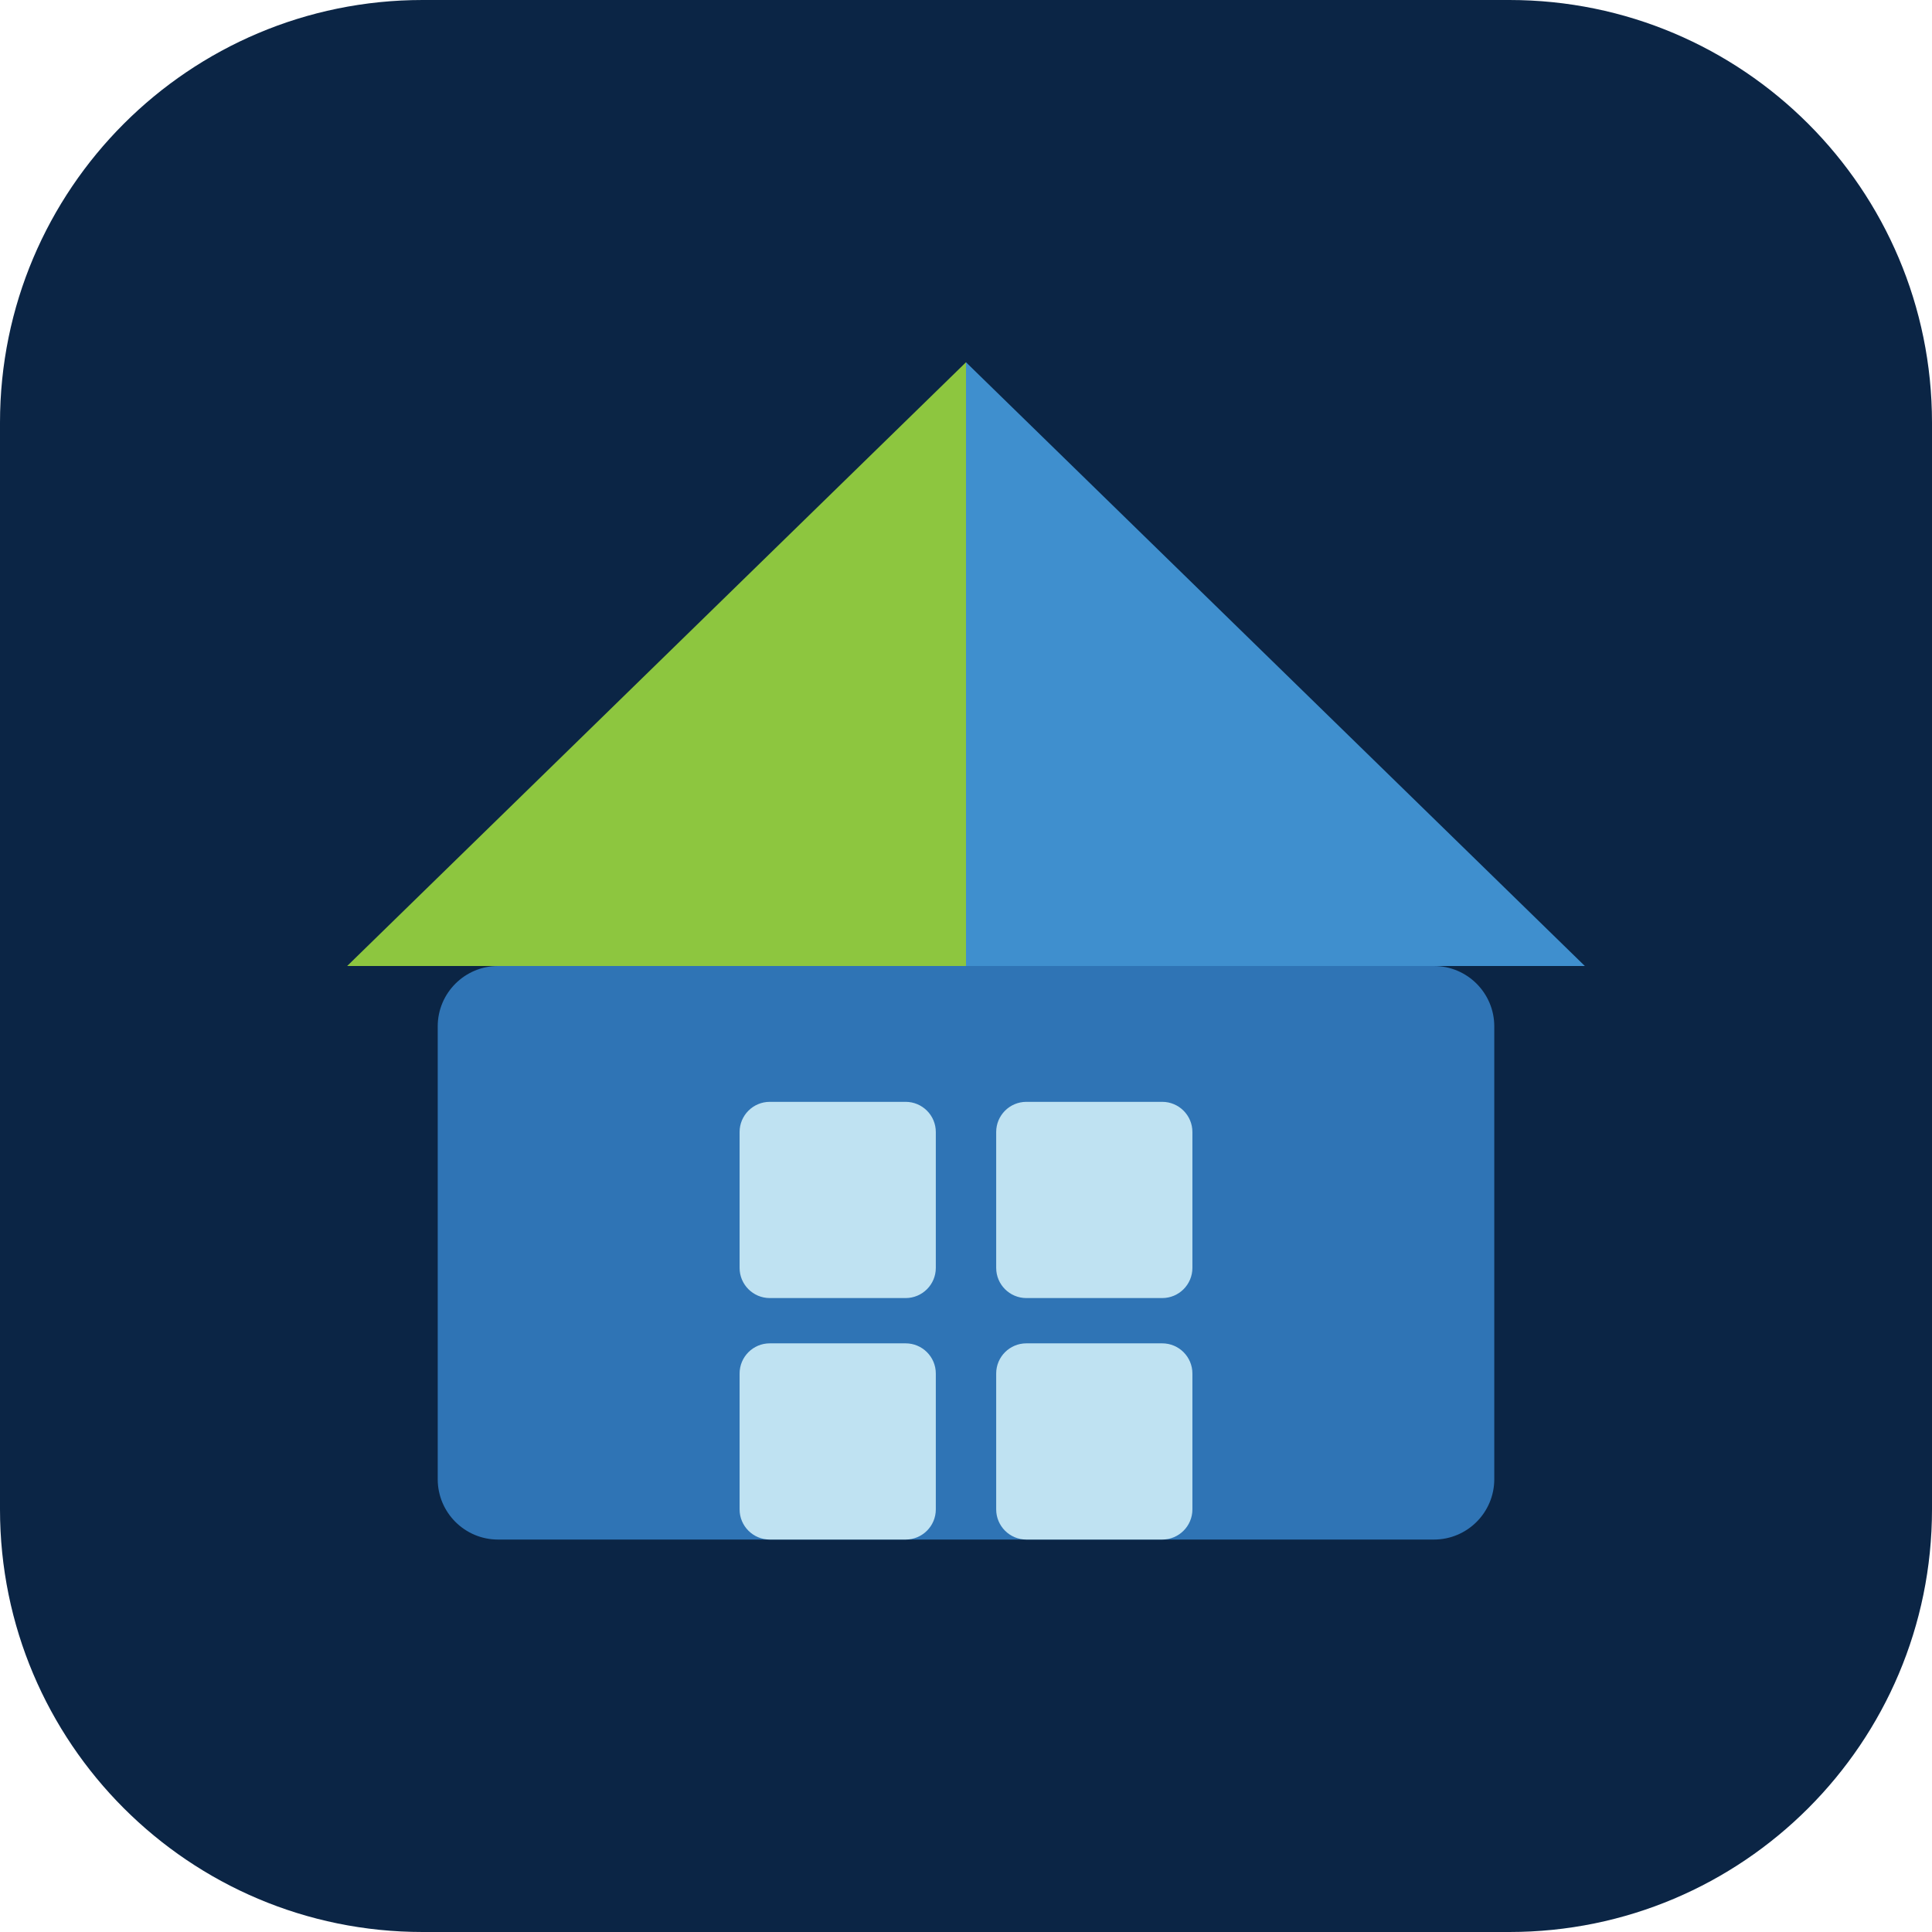
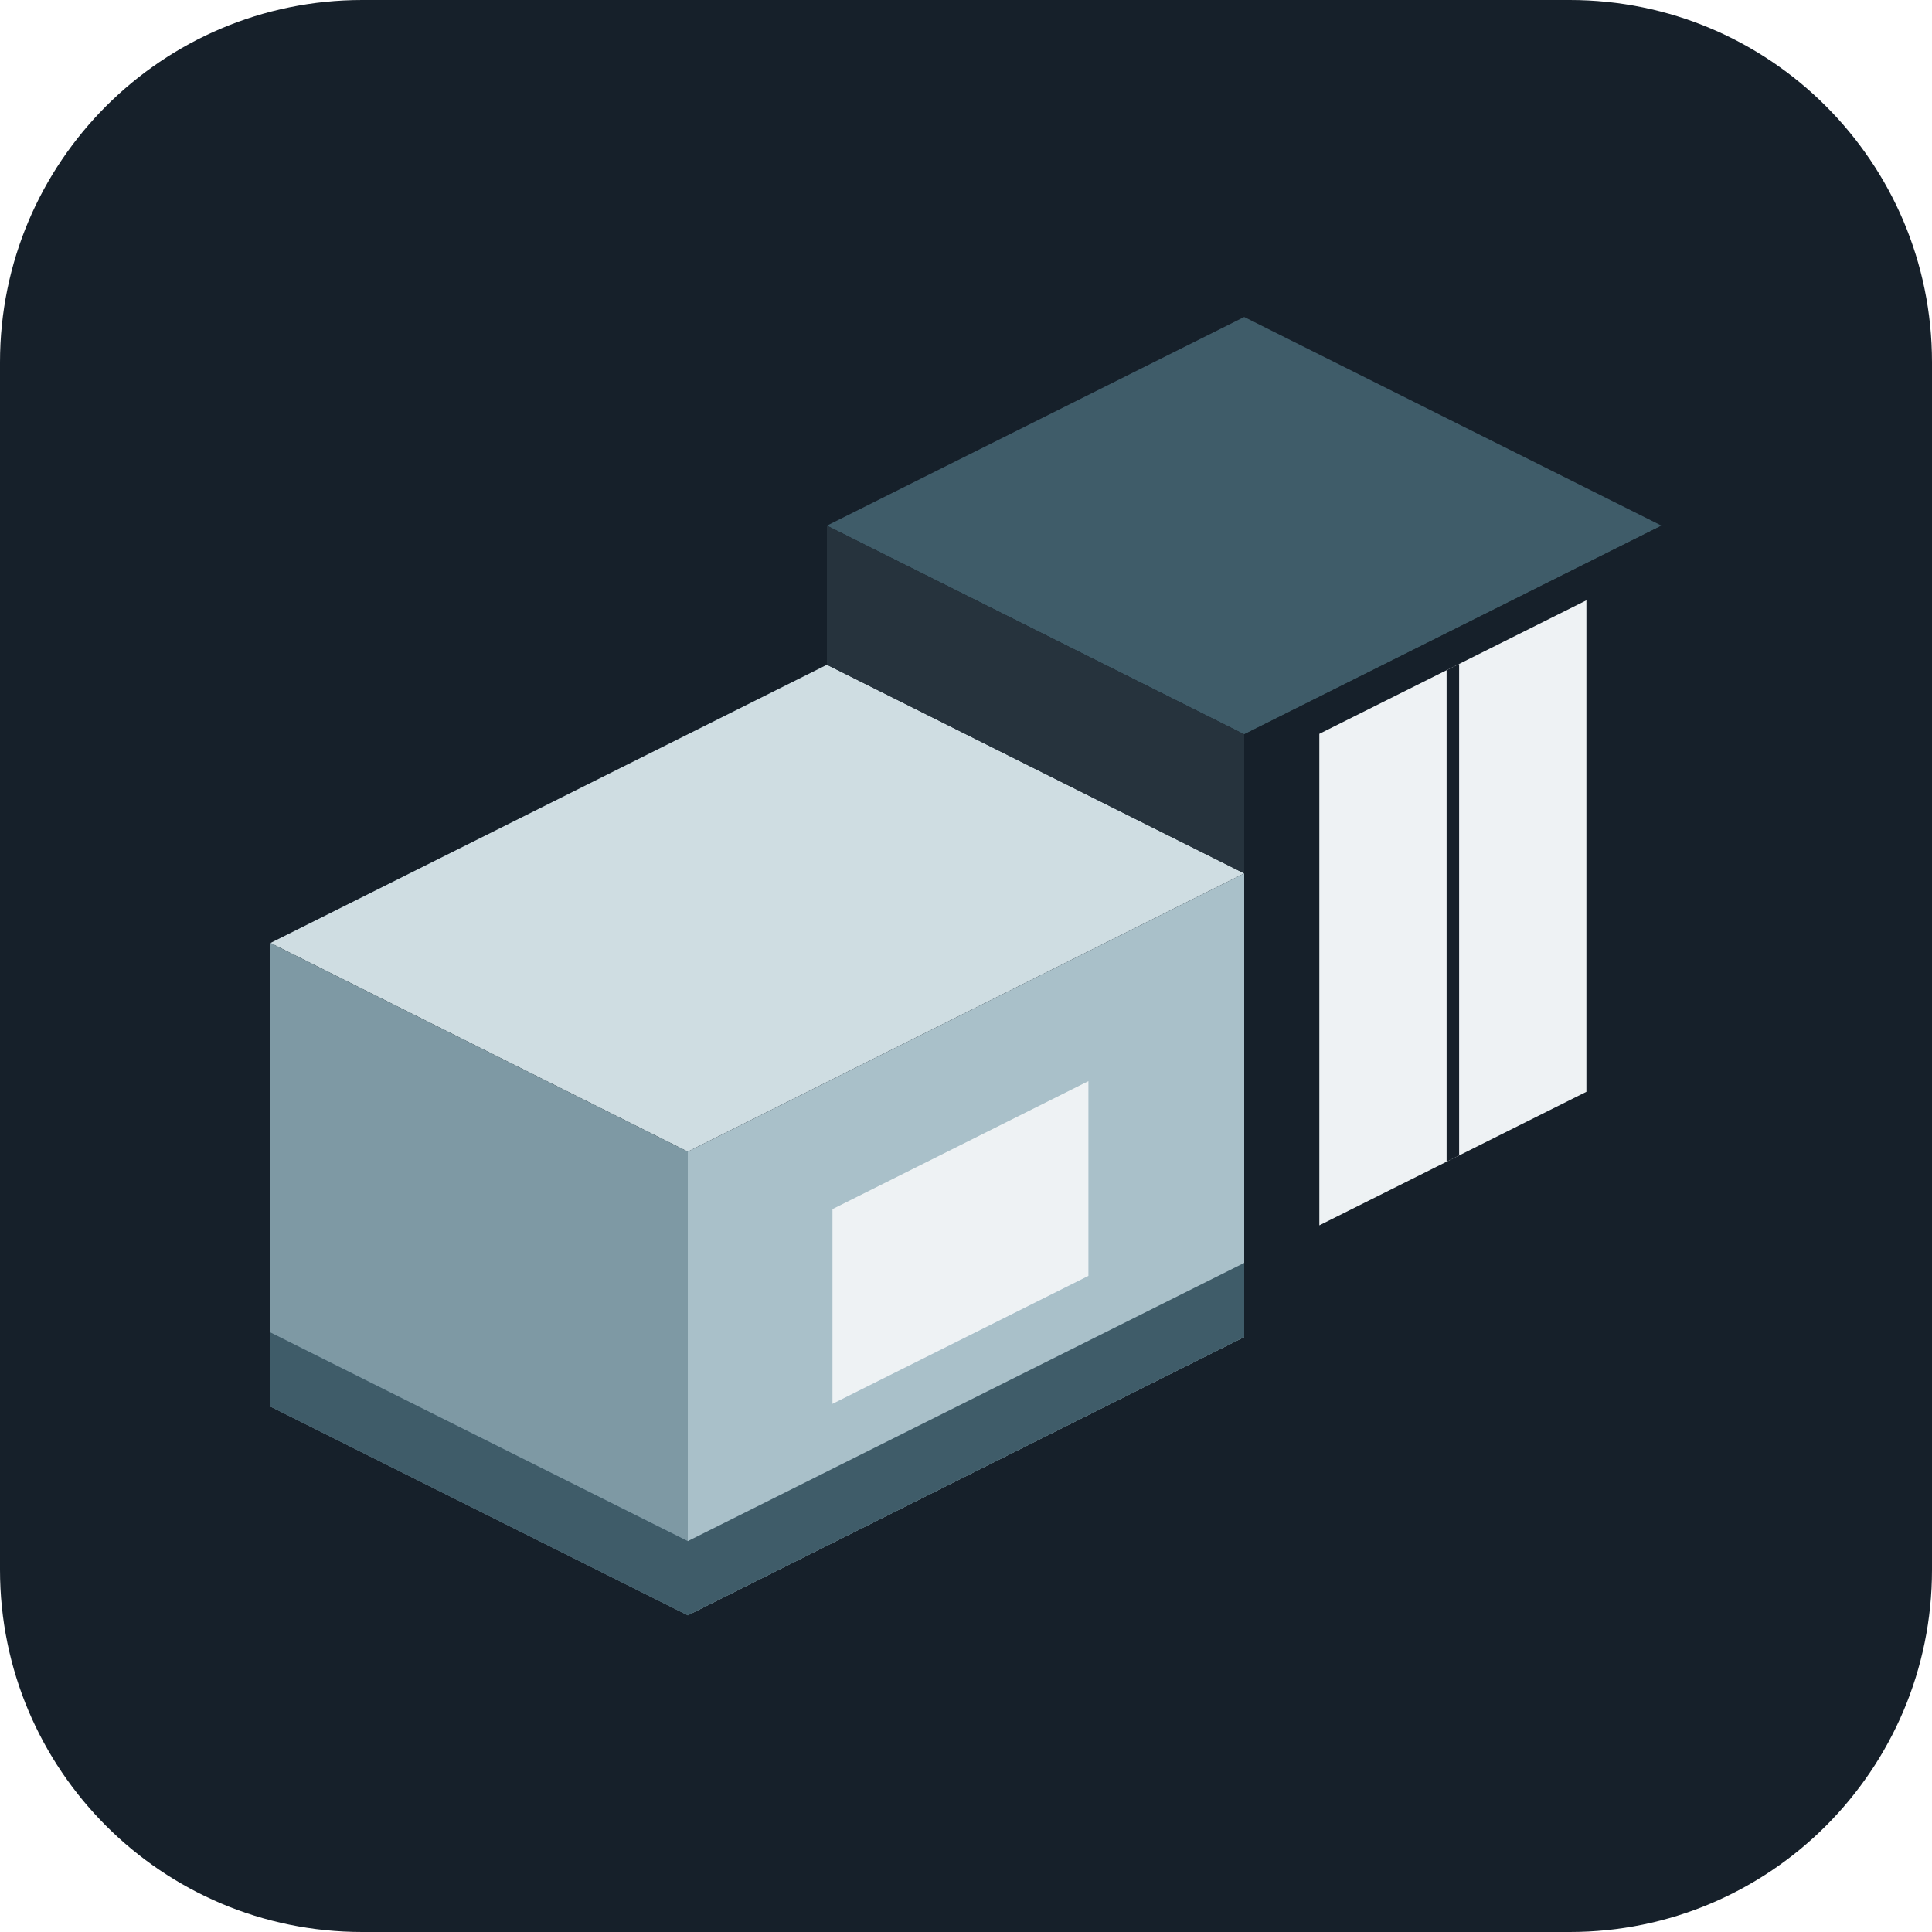
- <svg xmlns="http://www.w3.org/2000/svg" viewBox="0 0 64 64" role="img" aria-label="Flexi House">
-   <rect width="64" height="64" rx="14" fill="#0b2545" />
-   <polygon points="32,12 11.5,32 32,32" fill="#8dc63f" />
-   <polygon points="32,12 32,32 52.5,32" fill="#3f8fce" />
-   <rect x="14.5" y="32" width="35" height="19" rx="2" fill="#2f74b5" />
-   <g fill="#bfe2f2">
-     <rect x="24.5" y="36.5" width="6.5" height="6.5" rx="1" />
-     <rect x="33" y="36.5" width="6.5" height="6.5" rx="1" />
-     <rect x="24.5" y="44.5" width="6.5" height="6.5" rx="1" />
-     <rect x="33" y="44.5" width="6.5" height="6.5" rx="1" />
-   </g>
+ <svg xmlns="http://www.w3.org/2000/svg" viewBox="0 0 64 64" width="64" height="64" role="img" aria-label="Flexi House">
+   <rect width="64" height="64" rx="12" fill="#16202a" />
+   <svg x="8.96" y="10.50" width="46.08" height="43.01" viewBox="11 18 30 28">
+     <path d="M 20 36 L 32 30 L 23 25.5 L 11 31.5 Z" fill="#cfdde2" />
+     <path d="M 20 46 L 11 41.5 L 11 31.5 L 20 36 Z" fill="#7e99a4" />
+     <path d="M 20 46 L 11 41.5 L 11 39.9 L 20 44.4 Z" fill="#3f5c69" />
+     <path d="M 20 46 L 32 40 L 32 30 L 20 36 Z" fill="#a9c0c9" />
+     <path d="M 20 46 L 32 40 L 32 38.4 L 20 44.4 Z" fill="#3f5c69" />
+     <path d="M 23.12 41.44 L 28.64 38.68 L 28.64 34.48 L 23.12 37.24 Z" fill="#eef2f4" />
+     <path d="M 32 27 L 41 22.5 L 32 18 L 23 22.5 Z" fill="#3f5c69" />
+     <path d="M 32 30 L 32 27 L 23 22.5 L 23 25.5 Z" fill="#26333d" />
+     <path d="M 32 40 L 41 35.5 L 41 22.5 L 32 27 Z" fill="#16202a" />
+     <path d="M 33.62 37.59 L 39.38 34.71 L 39.38 24.11 L 33.62 26.99 Z" fill="#eef2f4" />
+     <path d="M 36.365 36.218 L 36.635 36.083 L 36.635 25.483 L 36.365 25.617 Z" fill="#16202a" />
+   </svg>
</svg>
